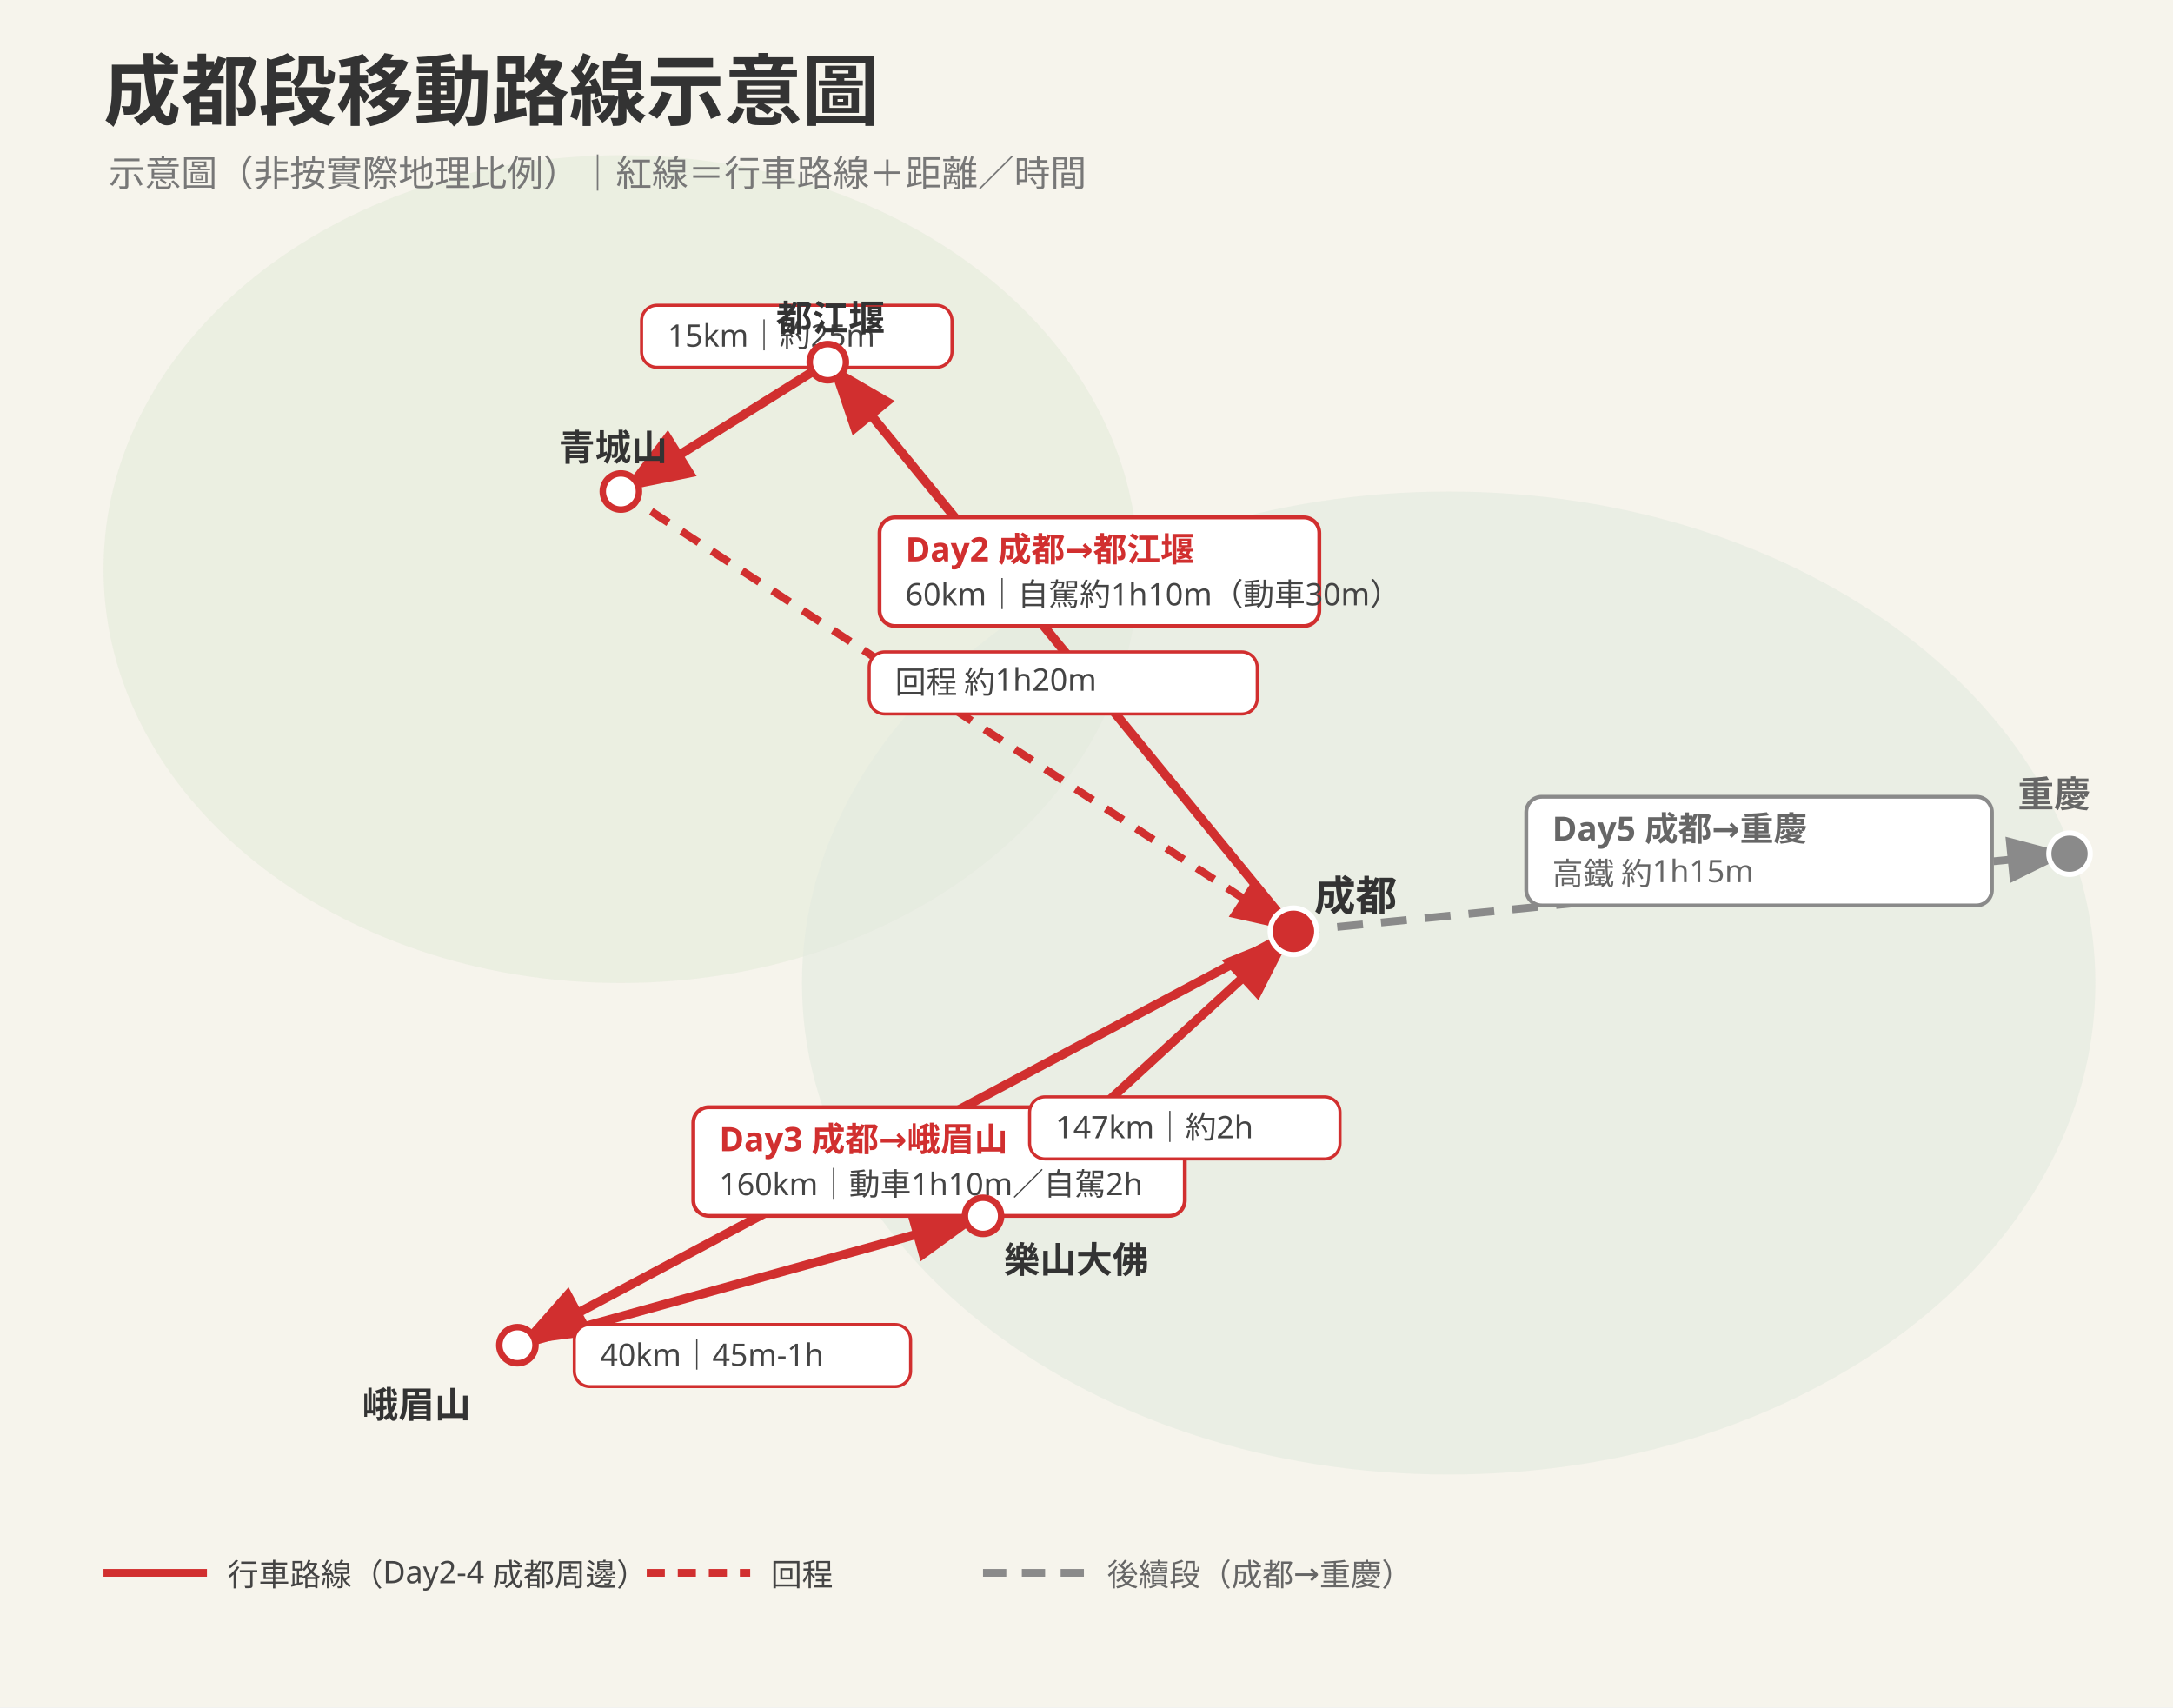
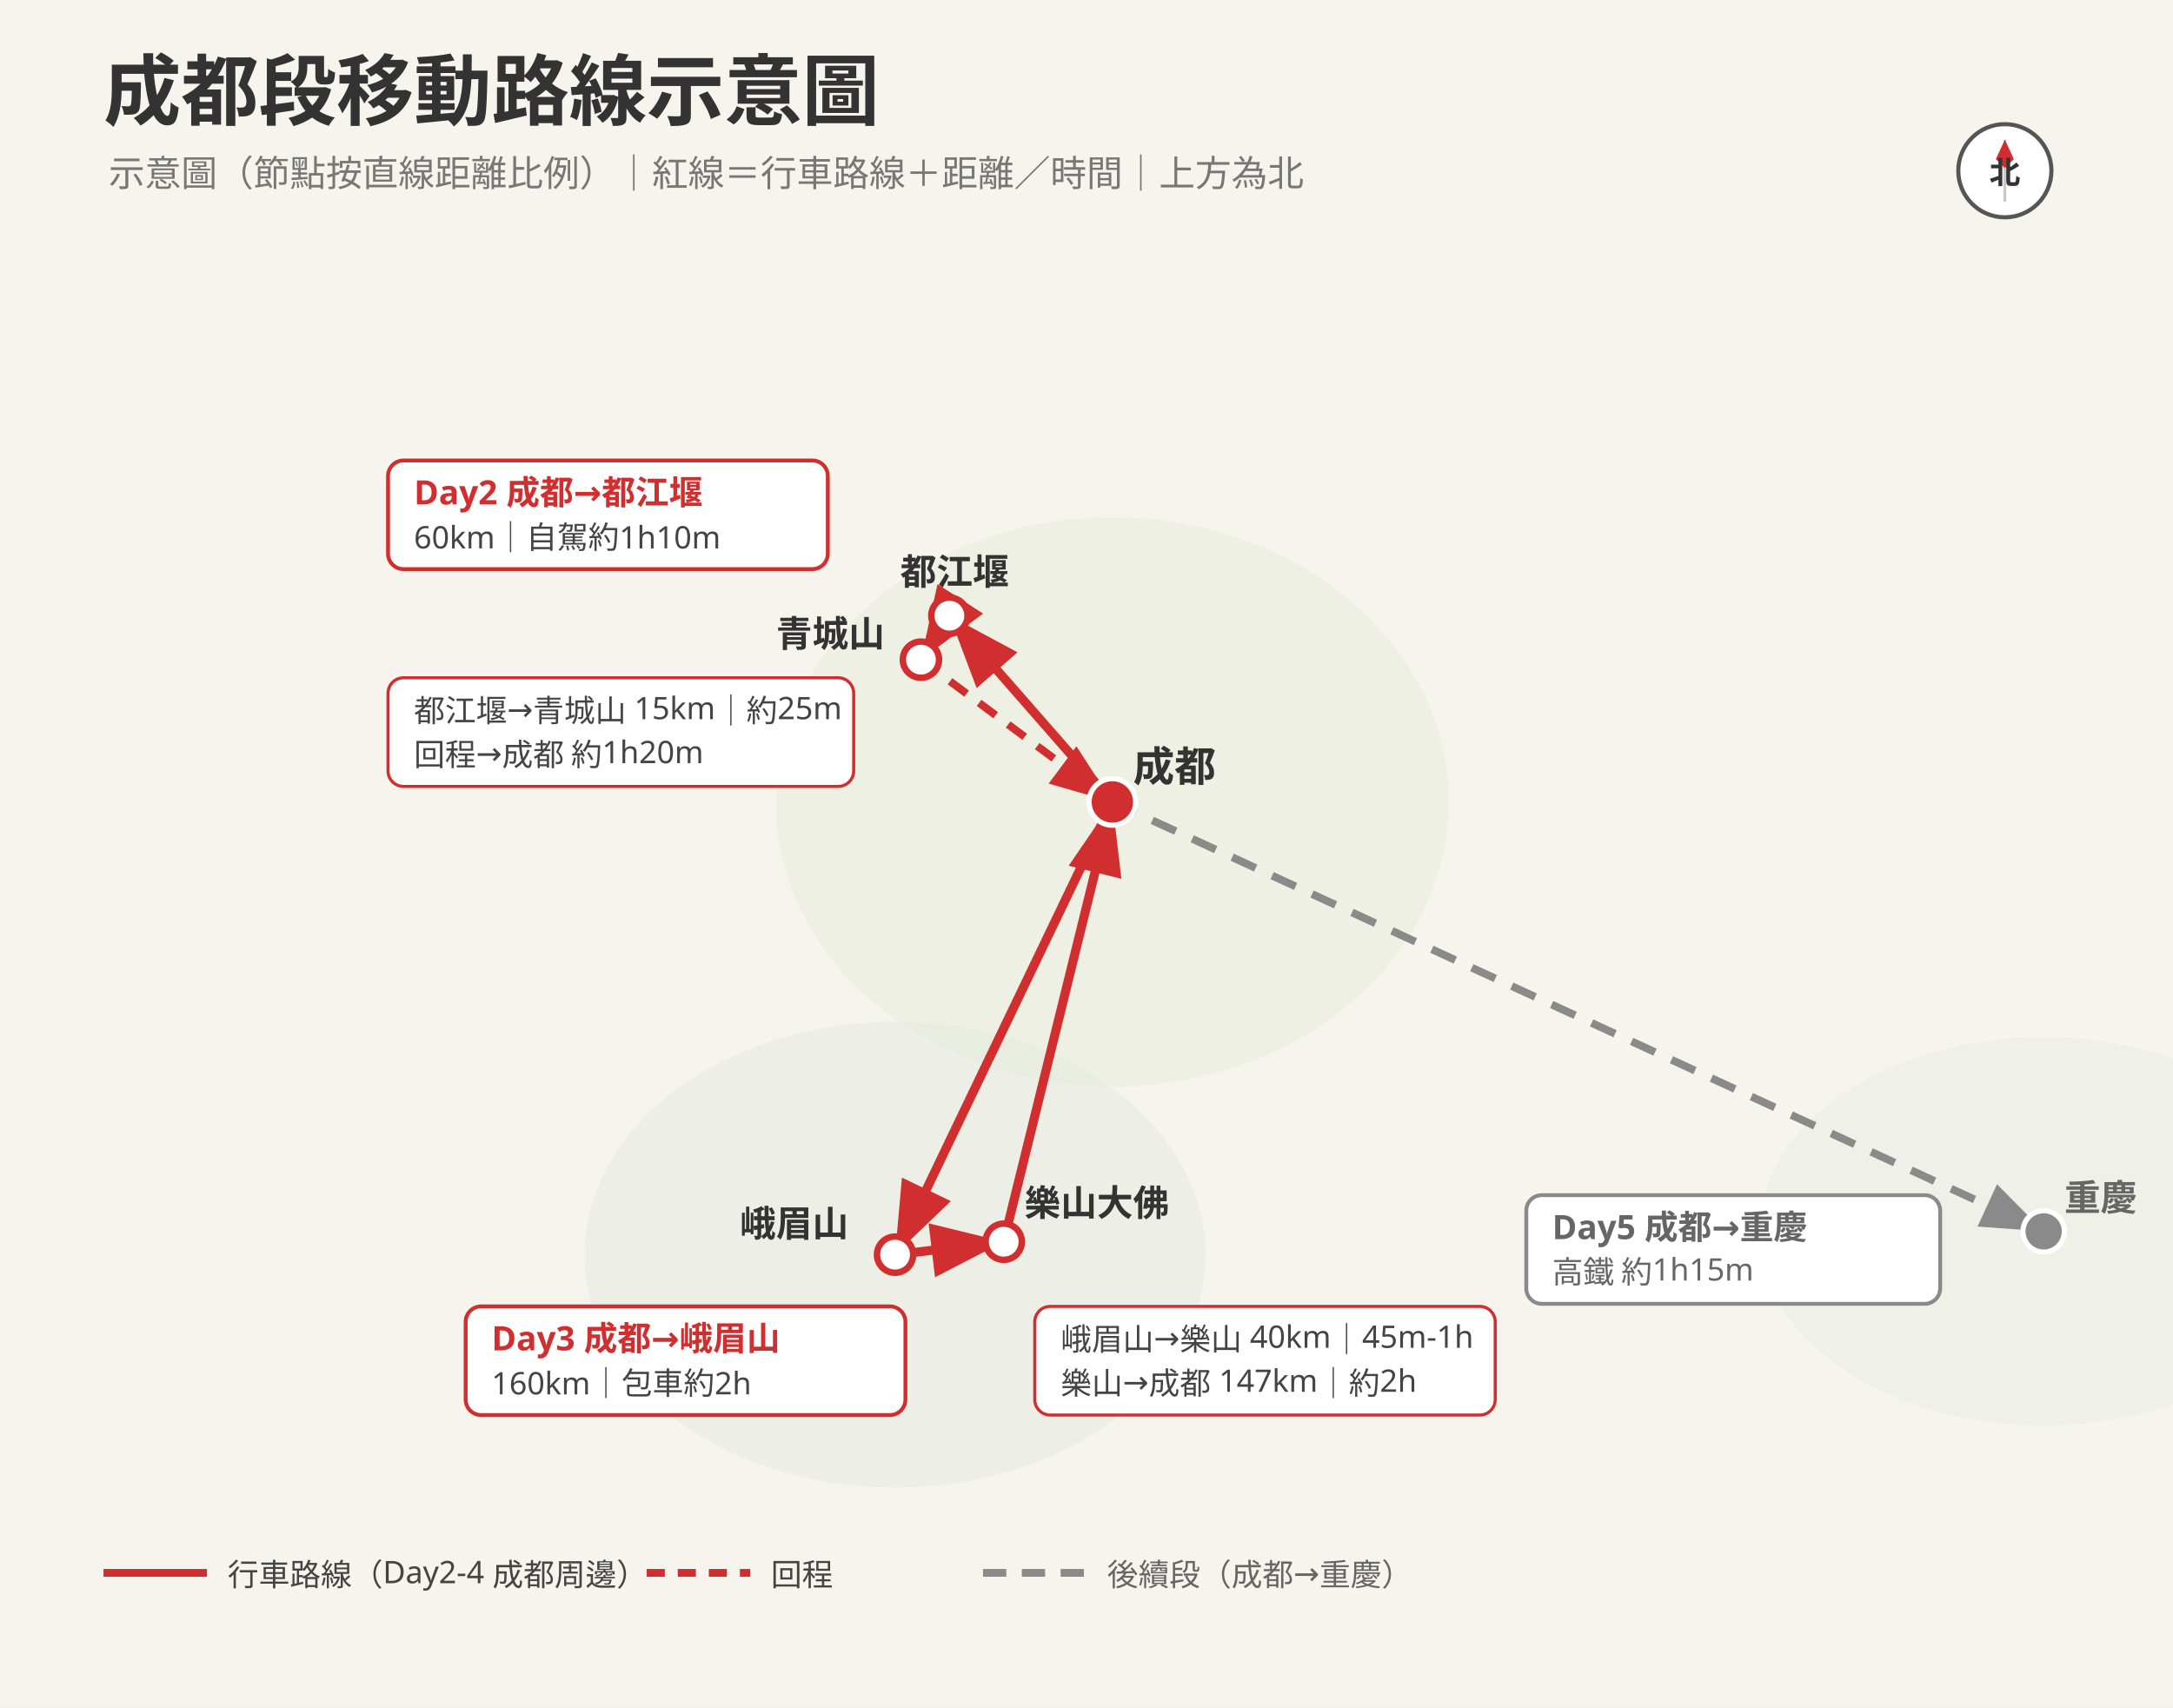
<svg xmlns="http://www.w3.org/2000/svg" width="840" height="660" viewBox="0 0 840 660" font-family="'Microsoft JhengHei','Noto Sans TC','PingFang TC',sans-serif">
  <defs>
    <marker id="arrowRed" markerWidth="10" markerHeight="10" refX="8" refY="3" orient="auto" markerUnits="strokeWidth">
      <path d="M0,0 L8,3 L0,6 Z" fill="#d12f2f" />
    </marker>
    <marker id="arrowGray" markerWidth="10" markerHeight="10" refX="8" refY="3" orient="auto" markerUnits="strokeWidth">
      <path d="M0,0 L8,3 L0,6 Z" fill="#8a8a8a" />
    </marker>
  </defs>
  <rect width="840" height="660" fill="#f6f4ec" />
-   <ellipse cx="240" cy="220" rx="200" ry="160" fill="#e7ecdd" opacity="0.7" />
-   <ellipse cx="560" cy="380" rx="250" ry="190" fill="#e3eadf" opacity="0.6" />
+   <ellipse cx="430" cy="310" rx="130" ry="110" fill="#e7ecdd" opacity="0.6" />
+   <ellipse cx="346" cy="485" rx="120" ry="90" fill="#e3eadf" opacity="0.5" />
+   <ellipse cx="790" cy="476" rx="110" ry="75" fill="#e3eadf" opacity="0.4" />
  <text x="40" y="46" font-size="30" font-weight="bold" fill="#333">成都段移動路線示意圖</text>
-   <text x="42" y="72" font-size="14" fill="#777">示意圖（非按實際地理比例）｜紅線＝行車路線＋距離／時間</text>
-   <line x1="500" y1="360" x2="320" y2="140" stroke="#d12f2f" stroke-width="3.5" marker-end="url(#arrowRed)" />
-   <line x1="320" y1="140" x2="240" y2="190" stroke="#d12f2f" stroke-width="3.5" marker-end="url(#arrowRed)" />
-   <line x1="240" y1="190" x2="500" y2="360" stroke="#d12f2f" stroke-width="3" stroke-dasharray="8 6" marker-end="url(#arrowRed)" />
-   <line x1="500" y1="360" x2="200" y2="520" stroke="#d12f2f" stroke-width="3.5" marker-end="url(#arrowRed)" />
-   <line x1="200" y1="520" x2="380" y2="470" stroke="#d12f2f" stroke-width="3.5" marker-end="url(#arrowRed)" />
-   <line x1="380" y1="470" x2="500" y2="360" stroke="#d12f2f" stroke-width="3.5" marker-end="url(#arrowRed)" />
-   <line x1="500" y1="360" x2="800" y2="330" stroke="#8a8a8a" stroke-width="3" stroke-dasharray="10 7" marker-end="url(#arrowGray)" />
+   <text x="42" y="72" font-size="14" fill="#777">示意圖（節點按直線距離比例）｜紅線＝行車路線＋距離／時間｜上方為北</text>
+   <g transform="translate(775,66)">
+     <circle r="18" fill="#ffffff" stroke="#555" stroke-width="1.6" />
+     <path d="M0,-12 L0,12" stroke="#c9c9c9" stroke-width="1.1" />
+     <path d="M0,-12 L-3.5,-4.5 L0,-1 L3.5,-4.5 Z" fill="#d12f2f" />
+     <text x="0" y="5" font-size="12" font-weight="bold" fill="#333" text-anchor="middle">北</text>
+   </g>
+   <line x1="430" y1="310" x2="367" y2="238" stroke="#d12f2f" stroke-width="3.5" marker-end="url(#arrowRed)" />
+   <line x1="367" y1="238" x2="356" y2="255" stroke="#d12f2f" stroke-width="3.5" marker-end="url(#arrowRed)" />
+   <line x1="356" y1="255" x2="430" y2="310" stroke="#d12f2f" stroke-width="3" stroke-dasharray="8 6" marker-end="url(#arrowRed)" />
+   <line x1="430" y1="310" x2="346" y2="485" stroke="#d12f2f" stroke-width="3.5" marker-end="url(#arrowRed)" />
+   <line x1="346" y1="485" x2="388" y2="480" stroke="#d12f2f" stroke-width="3.5" marker-end="url(#arrowRed)" />
+   <line x1="388" y1="480" x2="430" y2="310" stroke="#d12f2f" stroke-width="3.5" marker-end="url(#arrowRed)" />
+   <line x1="430" y1="310" x2="790" y2="476" stroke="#8a8a8a" stroke-width="3" stroke-dasharray="10 7" marker-end="url(#arrowGray)" />
  <g>
-     <rect x="340" y="200" width="170" height="42" rx="6" fill="#ffffff" stroke="#d12f2f" stroke-width="1.5" />
-     <text x="350" y="217" font-size="13" font-weight="bold" fill="#d12f2f">Day2 成都→都江堰</text>
-     <text x="350" y="234" font-size="12" fill="#444">60km｜自駕約1h10m（動車30m）</text>
+     <rect x="150" y="178" width="170" height="42" rx="6" fill="#ffffff" stroke="#d12f2f" stroke-width="1.5" />
+     <text x="160" y="195" font-size="13" font-weight="bold" fill="#d12f2f">Day2 成都→都江堰</text>
+     <text x="160" y="212" font-size="12" fill="#444">60km｜自駕約1h10m</text>
  </g>
  <g>
-     <rect x="248" y="118" width="120" height="24" rx="6" fill="#ffffff" stroke="#d12f2f" stroke-width="1.2" />
-     <text x="258" y="134" font-size="12" fill="#444">15km｜約25m</text>
+     <rect x="150" y="262" width="180" height="42" rx="6" fill="#ffffff" stroke="#d12f2f" stroke-width="1.2" />
+     <text x="160" y="279" font-size="12" fill="#444">都江堰→青城山 15km｜約25m</text>
+     <text x="160" y="296" font-size="12" fill="#444">回程→成都 約1h20m</text>
  </g>
  <g>
-     <rect x="336" y="252" width="150" height="24" rx="6" fill="#ffffff" stroke="#d12f2f" stroke-width="1.2" />
-     <text x="346" y="268" font-size="12" fill="#444">回程 約1h20m</text>
+     <rect x="180" y="505" width="170" height="42" rx="6" fill="#ffffff" stroke="#d12f2f" stroke-width="1.5" />
+     <text x="190" y="522" font-size="13" font-weight="bold" fill="#d12f2f">Day3 成都→峨眉山</text>
+     <text x="190" y="539" font-size="12" fill="#444">160km｜包車約2h</text>
  </g>
  <g>
-     <rect x="268" y="428" width="190" height="42" rx="6" fill="#ffffff" stroke="#d12f2f" stroke-width="1.5" />
-     <text x="278" y="445" font-size="13" font-weight="bold" fill="#d12f2f">Day3 成都→峨眉山</text>
-     <text x="278" y="462" font-size="12" fill="#444">160km｜動車1h10m／自駕2h</text>
+     <rect x="400" y="505" width="178" height="42" rx="6" fill="#ffffff" stroke="#d12f2f" stroke-width="1.2" />
+     <text x="410" y="522" font-size="12" fill="#444">峨眉山→樂山 40km｜45m-1h</text>
+     <text x="410" y="539" font-size="12" fill="#444">樂山→成都 147km｜約2h</text>
  </g>
  <g>
-     <rect x="222" y="512" width="130" height="24" rx="6" fill="#ffffff" stroke="#d12f2f" stroke-width="1.2" />
-     <text x="232" y="528" font-size="12" fill="#444">40km｜45m-1h</text>
+     <rect x="590" y="462" width="160" height="42" rx="6" fill="#ffffff" stroke="#8a8a8a" stroke-width="1.5" />
+     <text x="600" y="479" font-size="13" font-weight="bold" fill="#666">Day5 成都→重慶</text>
+     <text x="600" y="496" font-size="12" fill="#666">高鐵 約1h15m</text>
  </g>
-   <g>
-     <rect x="398" y="424" width="120" height="24" rx="6" fill="#ffffff" stroke="#d12f2f" stroke-width="1.2" />
-     <text x="408" y="440" font-size="12" fill="#444">147km｜約2h</text>
-   </g>
-   <g>
-     <rect x="590" y="308" width="180" height="42" rx="6" fill="#ffffff" stroke="#8a8a8a" stroke-width="1.5" />
-     <text x="600" y="325" font-size="13" font-weight="bold" fill="#666">Day5 成都→重慶</text>
-     <text x="600" y="342" font-size="12" fill="#666">高鐵 約1h15m</text>
-   </g>
-   <circle cx="500" cy="360" r="9" fill="#d12f2f" stroke="#fff" stroke-width="2" />
-   <text x="508" y="352" font-size="16" font-weight="bold" fill="#333">成都</text>
-   <circle cx="320" cy="140" r="7" fill="#fff" stroke="#d12f2f" stroke-width="2.5" />
-   <text x="300" y="128" font-size="14" font-weight="bold" fill="#333">都江堰</text>
-   <circle cx="240" cy="190" r="7" fill="#fff" stroke="#d12f2f" stroke-width="2.5" />
-   <text x="216" y="178" font-size="14" font-weight="bold" fill="#333">青城山</text>
-   <circle cx="200" cy="520" r="7" fill="#fff" stroke="#d12f2f" stroke-width="2.5" />
-   <text x="140" y="548" font-size="14" font-weight="bold" fill="#333">峨眉山</text>
-   <circle cx="380" cy="470" r="7" fill="#fff" stroke="#d12f2f" stroke-width="2.5" />
-   <text x="388" y="492" font-size="14" font-weight="bold" fill="#333">樂山大佛</text>
-   <circle cx="800" cy="330" r="8" fill="#8a8a8a" stroke="#fff" stroke-width="2" />
-   <text x="780" y="312" font-size="14" font-weight="bold" fill="#666">重慶</text>
+   <circle cx="430" cy="310" r="9" fill="#d12f2f" stroke="#fff" stroke-width="2" />
+   <text x="438" y="302" font-size="16" font-weight="bold" fill="#333">成都</text>
+   <circle cx="367" cy="238" r="7" fill="#fff" stroke="#d12f2f" stroke-width="2.5" />
+   <text x="348" y="226" font-size="14" font-weight="bold" fill="#333">都江堰</text>
+   <circle cx="356" cy="255" r="7" fill="#fff" stroke="#d12f2f" stroke-width="2.5" />
+   <text x="300" y="250" font-size="14" font-weight="bold" fill="#333">青城山</text>
+   <circle cx="346" cy="485" r="7" fill="#fff" stroke="#d12f2f" stroke-width="2.5" />
+   <text x="286" y="478" font-size="14" font-weight="bold" fill="#333">峨眉山</text>
+   <circle cx="388" cy="480" r="7" fill="#fff" stroke="#d12f2f" stroke-width="2.5" />
+   <text x="396" y="470" font-size="14" font-weight="bold" fill="#333">樂山大佛</text>
+   <circle cx="790" cy="476" r="8" fill="#8a8a8a" stroke="#fff" stroke-width="2" />
+   <text x="798" y="468" font-size="14" font-weight="bold" fill="#666">重慶</text>
  <g transform="translate(40,600)">
    <line x1="0" y1="8" x2="40" y2="8" stroke="#d12f2f" stroke-width="3" />
    <text x="48" y="13" font-size="12" fill="#444">行車路線（Day2-4 成都周邊）</text>
    <line x1="210" y1="8" x2="250" y2="8" stroke="#d12f2f" stroke-width="3" stroke-dasharray="7 5" />
    <text x="258" y="13" font-size="12" fill="#444">回程</text>
    <line x1="340" y1="8" x2="380" y2="8" stroke="#8a8a8a" stroke-width="3" stroke-dasharray="9 6" />
    <text x="388" y="13" font-size="12" fill="#666">後續段（成都→重慶）</text>
  </g>
</svg>
